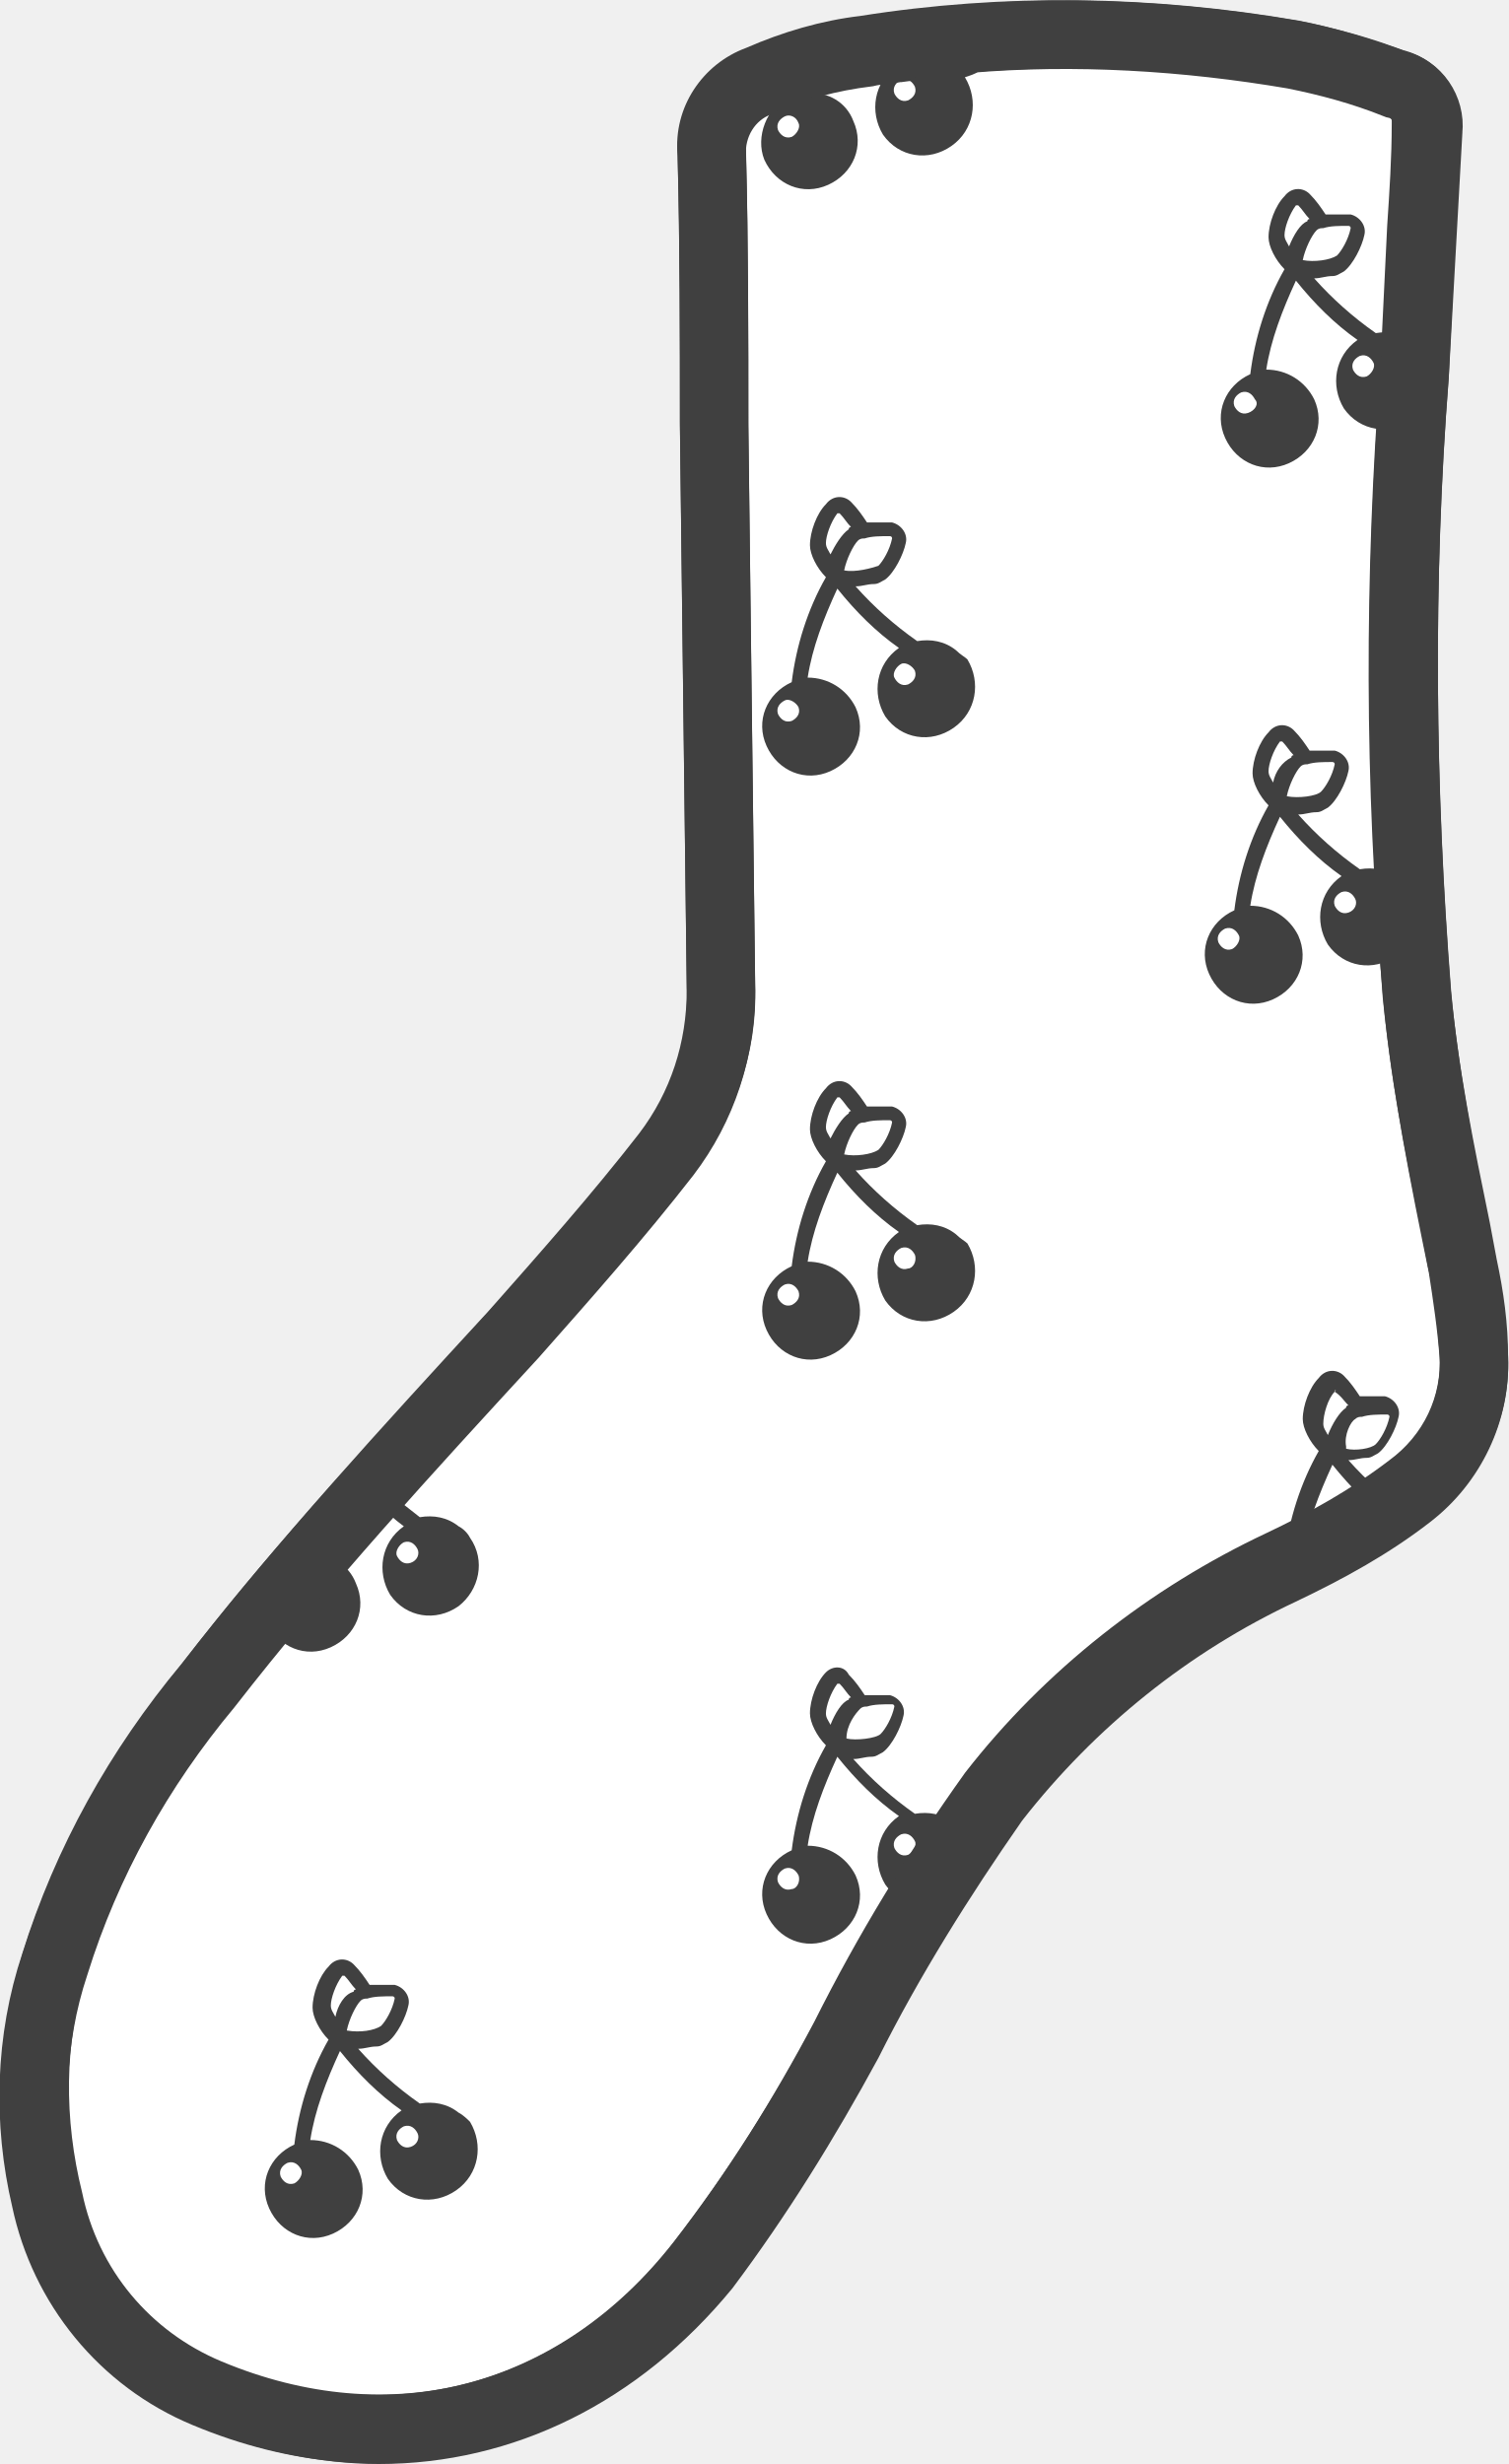
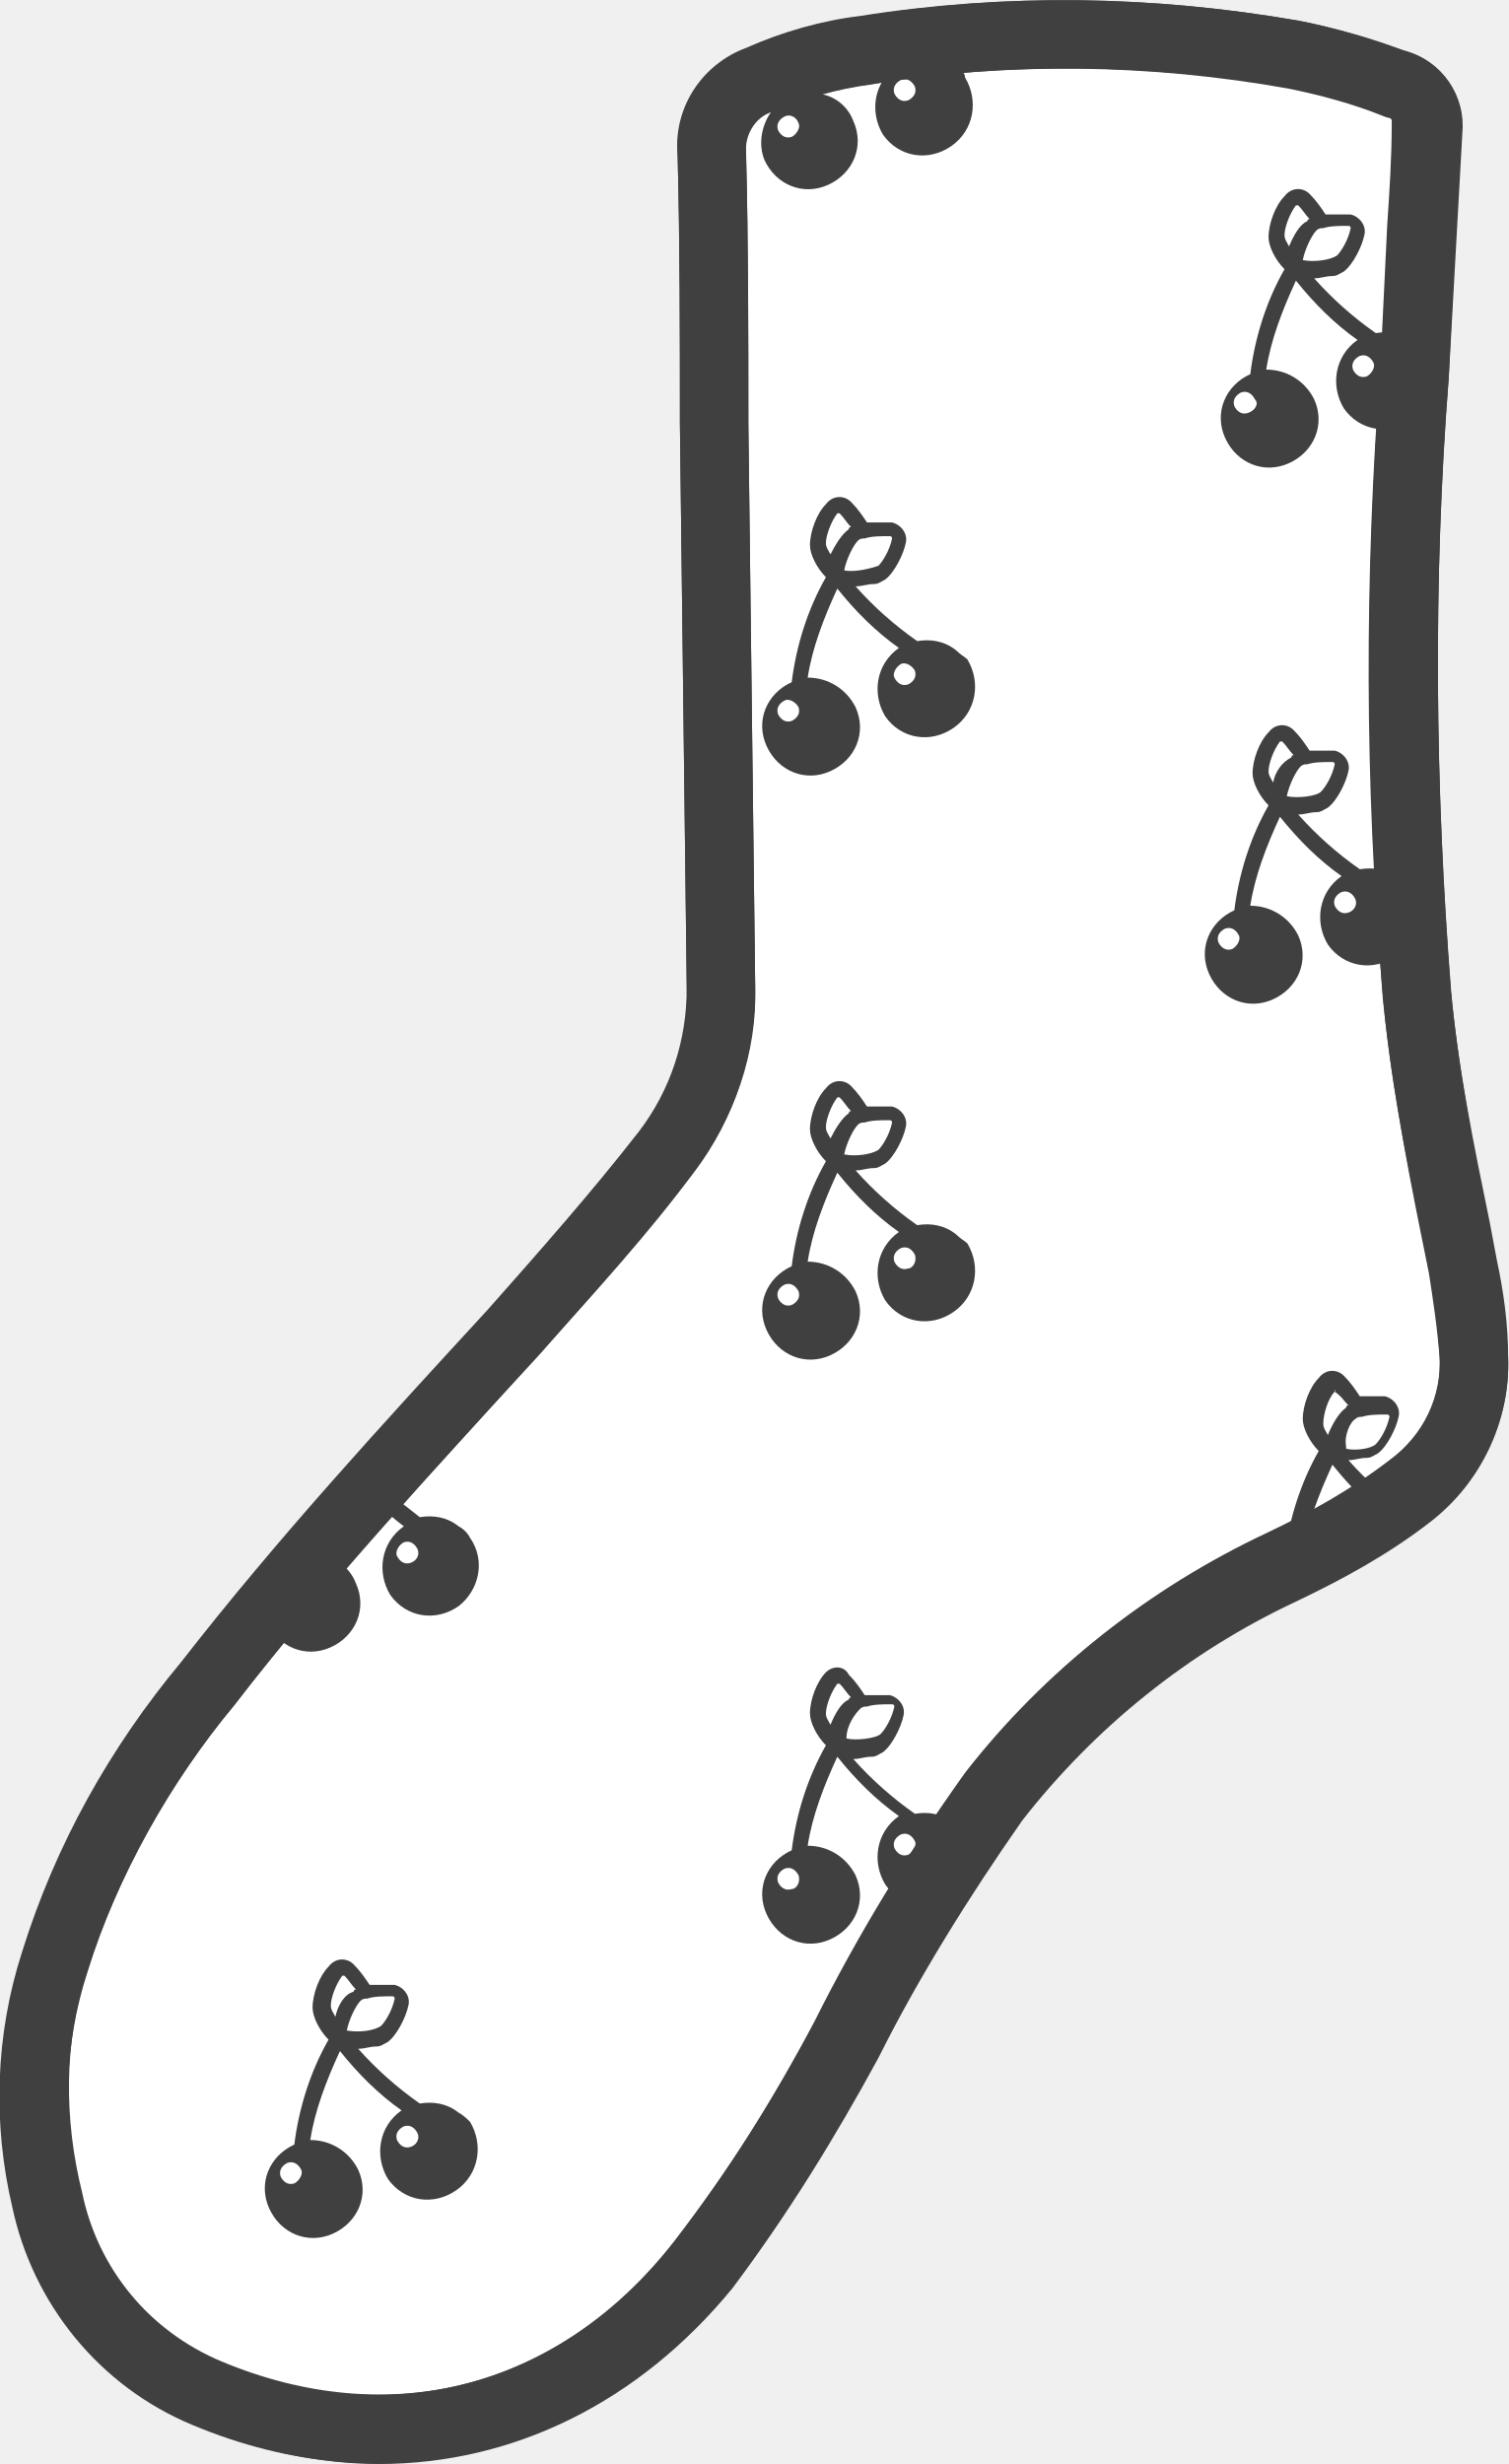
- <svg xmlns="http://www.w3.org/2000/svg" version="1.1" id="pattern-white" x="0px" y="0px" viewBox="0 0 66.1 108" style="enable-background:new 0 0 66.1 108;" xml:space="preserve">
+ <svg xmlns="http://www.w3.org/2000/svg" version="1.1" id="pattern-cherry" x="0px" y="0px" viewBox="0 0 66.1 108" style="enable-background:new 0 0 66.1 108;" xml:space="preserve">
  <style type="text/css">
- 	.st0{fill:#FFFFFF;stroke:#404040;stroke-width:3;}
- 	.st1{fill:#404040;}
+ 	.socks-color{fill:#FFFFFF;stroke:#404040;stroke-width:3;}
+ 	.socks-path{fill:#404040;}
+ 	.socks-border{fill:#404040;}
</style>
-   <g id="圖層_2_1_">
-     <g id="圖層_1-2">
-       <path class="st0" d="M64.1,55.5c-0.8-3.9-1.6-7.9-2-11.9c-0.7-9-0.8-18.1-0.1-27.1c0.2-3.6,0.4-7.2,0.6-10.8    c0.1-0.9-0.5-1.8-1.4-2c-1.5-0.6-3-1-4.5-1.3C52,1.6,47.1,1.3,42.4,1.7c-0.3,0.2-0.6,0.3-1,0.3c-0.7,0-1.3,0-2,0.1    c0,0-0.1,0-0.1,0c-0.4,0.1-0.9,0.1-1.3,0.2c-1.6,0.2-3.2,0.6-4.7,1.3c-1.4,0.5-2.2,1.9-2.1,3.3c0.1,3.9,0.1,7.9,0.1,11.8    c0.1,8.2,0.2,16.5,0.3,24.7c0,2.6-0.8,5.1-2.4,7.2c-2.1,2.7-4.4,5.3-6.7,7.9c-4.6,5-9.2,10-13.4,15.4c-3,3.6-5.3,7.7-6.7,12.2    C1.3,89.4,1.2,93,2,96.4c0.8,3.8,3.4,7,7,8.5c8.1,3.4,16.3,1.2,21.7-5.7c2.4-3.1,4.5-6.4,6.3-9.8c1.9-3.7,4.1-7.3,6.5-10.7    c3.4-4.3,7.7-7.7,12.6-10c2-0.9,3.9-2,5.7-3.3c1.8-1.4,2.9-3.6,2.8-5.9C64.5,58.1,64.3,56.8,64.1,55.5z" />
-     </g>
-   </g>
-   <g id="圖層_2_114_">
-     <g id="圖層_1-2_113_">
-       <g id="cherry_91_">
-         <path id="Path_4465_91_" class="st1" d="M61.3,38.5c-0.5-0.4-1.1-0.5-1.7-0.4c-1-0.7-1.9-1.5-2.7-2.4c0.3,0,0.5-0.1,0.8-0.1     c0.2,0,0.3-0.1,0.5-0.2c0.4-0.3,0.8-1.1,0.9-1.6l0,0c0.1-0.4-0.2-0.8-0.6-0.9l0,0c-0.4,0-0.7,0-1.1,0c-0.2-0.3-0.4-0.6-0.7-0.9     c-0.3-0.3-0.8-0.3-1.1,0.1c0,0,0,0,0,0l0,0c-0.4,0.4-0.7,1.2-0.7,1.8c0,0.4,0.3,1,0.7,1.4c-0.8,1.4-1.3,3-1.5,4.6     c-1.1,0.5-1.6,1.7-1.1,2.8s1.7,1.6,2.8,1.1c1.1-0.5,1.6-1.7,1.1-2.8c-0.4-0.8-1.2-1.3-2.1-1.3c0.2-1.3,0.7-2.6,1.3-3.9     c0.8,1,1.7,1.9,2.7,2.6c-1,0.7-1.2,2-0.6,3c0.7,1,2,1.2,3,0.5c1-0.7,1.2-2,0.6-3C61.6,38.8,61.4,38.6,61.3,38.5z M54,41.6     c-0.3,0.1-0.5-0.1-0.6-0.3c-0.1-0.3,0.1-0.5,0.3-0.6c0.3-0.1,0.5,0.1,0.6,0.3C54.4,41.2,54.2,41.5,54,41.6z M55.8,34.3     c-0.1-0.2-0.2-0.3-0.2-0.5c0-0.3,0.2-0.9,0.5-1.3c0,0,0.1,0,0.1,0c0,0,0,0,0,0l0,0c0.2,0.2,0.3,0.4,0.5,0.6c0,0-0.1,0-0.1,0.1     C56.2,33.4,55.9,33.8,55.8,34.3z M56.4,34.9C56.3,34.9,56.3,34.9,56.4,34.9c0.1-0.5,0.4-1.1,0.6-1.3c0.1-0.1,0.2-0.1,0.3-0.1l0,0     c0.3-0.1,0.7-0.1,1.1-0.1c0,0,0.1,0,0.1,0.1c0,0,0,0,0,0l0,0c-0.1,0.5-0.4,1-0.6,1.2S56.9,35,56.4,34.9     C56.4,35,56.4,35,56.4,34.9L56.4,34.9z M59.1,40c-0.3,0.1-0.5-0.1-0.6-0.3c-0.1-0.3,0.1-0.5,0.3-0.6c0.3-0.1,0.5,0.1,0.6,0.3     C59.5,39.6,59.4,39.9,59.1,40C59.1,40,59.1,40,59.1,40L59.1,40z" />
+   <path id="Path_4445" class="socks-color" d="M64.6,59.5c0.1,2.3-1,4.5-2.8,5.9c-1.8,1.3-3.7,2.4-5.7,3.3c-4.9,2.3-9.2,5.7-12.6,10  c-2.4,3.4-4.6,7-6.5,10.7c-1.8,3.4-3.9,6.7-6.3,9.8c-5.4,6.9-13.6,9.1-21.7,5.7c-3.6-1.5-6.2-4.7-7-8.5C1.2,93,1.3,89.4,2.4,86  c1.4-4.5,3.7-8.6,6.7-12.2c4.2-5.4,8.8-10.4,13.4-15.4c2.3-2.6,4.6-5.2,6.7-7.9c1.6-2.1,2.4-4.6,2.4-7.2c-0.1-8.2-0.2-16.5-0.3-24.7  c0-3.9,0-7.9-0.1-11.8c-0.1-1.4,0.7-2.8,2.1-3.3c1.5-0.7,3.1-1.1,4.7-1.3c6.2-1,12.5-0.9,18.7,0.2c1.5,0.3,3,0.7,4.5,1.3  c0.9,0.2,1.5,1.1,1.4,2c-0.2,3.6-0.4,7.2-0.6,10.8c-0.7,9-0.6,18.1,0.1,27.1c0.4,4,1.2,8,2,11.9C64.3,56.8,64.5,58.1,64.6,59.5z" />
+   <g>
+     <g id="圖層_2_114_">
+       <g id="圖層_1-2_113_">
+         <g id="cherry_91_">
+           <path id="Path_4465_91_" class="socks-path" d="M61.3,38.5c-0.5-0.4-1.1-0.5-1.7-0.4c-1-0.7-1.9-1.5-2.7-2.4c0.3,0,0.5-0.1,0.8-0.1      c0.2,0,0.3-0.1,0.5-0.2c0.4-0.3,0.8-1.1,0.9-1.6l0,0c0.1-0.4-0.2-0.8-0.6-0.9l0,0c-0.4,0-0.7,0-1.1,0c-0.2-0.3-0.4-0.6-0.7-0.9      c-0.3-0.3-0.8-0.3-1.1,0.1l0,0l0,0c-0.4,0.4-0.7,1.2-0.7,1.8c0,0.4,0.3,1,0.7,1.4c-0.8,1.4-1.3,3-1.5,4.6      c-1.1,0.5-1.6,1.7-1.1,2.8s1.7,1.6,2.8,1.1s1.6-1.7,1.1-2.8c-0.4-0.8-1.2-1.3-2.1-1.3c0.2-1.3,0.7-2.6,1.3-3.9      c0.8,1,1.7,1.9,2.7,2.6c-1,0.7-1.2,2-0.6,3c0.7,1,2,1.2,3,0.5s1.2-2,0.6-3C61.6,38.8,61.4,38.6,61.3,38.5z M54,41.6      c-0.3,0.1-0.5-0.1-0.6-0.3c-0.1-0.3,0.1-0.5,0.3-0.6c0.3-0.1,0.5,0.1,0.6,0.3C54.4,41.2,54.2,41.5,54,41.6z M55.8,34.3      c-0.1-0.2-0.2-0.3-0.2-0.5c0-0.3,0.2-0.9,0.5-1.3h0.1l0,0l0,0c0.2,0.2,0.3,0.4,0.5,0.6c0,0-0.1,0-0.1,0.1      C56.2,33.4,55.9,33.8,55.8,34.3z M56.4,34.9C56.3,34.9,56.3,34.9,56.4,34.9c0.1-0.5,0.4-1.1,0.6-1.3c0.1-0.1,0.2-0.1,0.3-0.1      l0,0c0.3-0.1,0.7-0.1,1.1-0.1c0,0,0.1,0,0.1,0.1l0,0l0,0c-0.1,0.5-0.4,1-0.6,1.2S56.9,35,56.4,34.9C56.4,35,56.4,35,56.4,34.9      L56.4,34.9z M59.1,40c-0.3,0.1-0.5-0.1-0.6-0.3c-0.1-0.3,0.1-0.5,0.3-0.6c0.3-0.1,0.5,0.1,0.6,0.3C59.5,39.6,59.4,39.9,59.1,40      L59.1,40L59.1,40z" />
+         </g>
      </g>
    </g>
-   </g>
-   <g id="圖層_2_75_">
-     <g id="圖層_1-2_74_">
-       <g id="cherry_52_">
-         <path class="st1" d="M55.8,69.7c-0.1-0.3,0.1-0.5,0.3-0.6c0.2-0.1,0.3,0,0.4,0.1c0.5-0.3,1-0.6,1.6-0.9c-0.3-0.1-0.6-0.2-1-0.2     c0.2-1.3,0.7-2.6,1.3-3.9c0.8,1,1.7,1.9,2.7,2.6c-0.1,0.1-0.2,0.1-0.3,0.2c0.4-0.2,0.8-0.4,1.1-0.6c0,0-0.1,0-0.1,0     c-1-0.7-1.9-1.5-2.7-2.4c0.3,0,0.5-0.1,0.8-0.1c0.2,0,0.3-0.1,0.5-0.2c0.4-0.3,0.8-1.1,0.9-1.6c0.1-0.4-0.2-0.8-0.6-0.9l0,0     c-0.4,0-0.7,0-1.1,0c-0.2-0.3-0.4-0.6-0.7-0.9c-0.3-0.3-0.8-0.3-1.1,0.1c0,0,0,0,0,0l0,0c-0.4,0.4-0.7,1.2-0.7,1.8     c0,0.4,0.3,1,0.7,1.4c-0.8,1.4-1.3,3-1.5,4.6c-0.8,0.3-1.2,1.1-1.3,1.9C55.4,70,55.6,69.8,55.8,69.7z M59.4,62.2     c0.1-0.1,0.2-0.1,0.3-0.1l0,0c0.3-0.1,0.7-0.1,1.1-0.1c0,0,0.1,0,0.1,0.1c0,0,0,0,0,0c-0.1,0.5-0.4,1-0.6,1.2     c-0.2,0.2-0.9,0.3-1.3,0.2c0,0,0,0,0,0l0,0c0,0,0,0,0-0.1C58.9,62.9,59.2,62.3,59.4,62.2z M58.5,61C58.5,60.9,58.6,60.9,58.5,61     C58.6,61,58.6,61,58.5,61c0.3,0.2,0.4,0.4,0.6,0.6c0,0-0.1,0-0.1,0.1c-0.3,0.2-0.6,0.7-0.8,1.2c-0.1-0.2-0.2-0.3-0.2-0.5     C58,62,58.2,61.3,58.5,61z" />
+     <g id="圖層_2_75_">
+       <g id="圖層_1-2_74_">
+         <g id="cherry_52_">
+           <path class="socks-path" d="M55.8,69.7c-0.1-0.3,0.1-0.5,0.3-0.6s0.3,0,0.4,0.1c0.5-0.3,1-0.6,1.6-0.9c-0.3-0.1-0.6-0.2-1-0.2      c0.2-1.3,0.7-2.6,1.3-3.9c0.8,1,1.7,1.9,2.7,2.6c-0.1,0.1-0.2,0.1-0.3,0.2c0.4-0.2,0.8-0.4,1.1-0.6h-0.1c-1-0.7-1.9-1.5-2.7-2.4      c0.3,0,0.5-0.1,0.8-0.1c0.2,0,0.3-0.1,0.5-0.2c0.4-0.3,0.8-1.1,0.9-1.6c0.1-0.4-0.2-0.8-0.6-0.9l0,0c-0.4,0-0.7,0-1.1,0      c-0.2-0.3-0.4-0.6-0.7-0.9c-0.3-0.3-0.8-0.3-1.1,0.1l0,0l0,0c-0.4,0.4-0.7,1.2-0.7,1.8c0,0.4,0.3,1,0.7,1.4      c-0.8,1.4-1.3,3-1.5,4.6c-0.8,0.3-1.2,1.1-1.3,1.9C55.4,70,55.6,69.8,55.8,69.7z M59.4,62.2c0.1-0.1,0.2-0.1,0.3-0.1l0,0      C60,62,60.4,62,60.8,62c0,0,0.1,0,0.1,0.1l0,0c-0.1,0.5-0.4,1-0.6,1.2c-0.2,0.2-0.9,0.3-1.3,0.2l0,0l0,0c0,0,0,0,0-0.1      C58.9,62.9,59.2,62.3,59.4,62.2z M58.5,61C58.5,60.9,58.6,60.9,58.5,61C58.6,61,58.6,61,58.5,61c0.3,0.2,0.4,0.4,0.6,0.6      c0,0-0.1,0-0.1,0.1c-0.3,0.2-0.6,0.7-0.8,1.2c-0.1-0.2-0.2-0.3-0.2-0.5C58,62,58.2,61.3,58.5,61z" />
+         </g>
      </g>
    </g>
-   </g>
-   <g id="圖層_2_48_">
-     <g id="圖層_1-2_44_">
-       <g id="cherry_33_">
-         <path class="st1" d="M35.4,4.1c0.1-0.5,0.2-1,0.3-1.5c-0.3,0.1-0.5,0.1-0.8,0.2c-0.1,0.5-0.2,1-0.3,1.4C33.6,4.7,33.1,6,33.5,7     c0.5,1.1,1.7,1.6,2.8,1.1c1.1-0.5,1.6-1.7,1.1-2.8C37.1,4.5,36.3,4,35.4,4.1z M34.7,6c-0.3,0.1-0.5-0.1-0.6-0.3     c-0.1-0.3,0.1-0.5,0.3-0.6C34.6,5,34.9,5.1,35,5.4C35.1,5.6,34.9,5.9,34.7,6z" />
-         <path class="st1" d="M41.9,2.9c-0.5-0.4-1.1-0.5-1.7-0.4c-0.2-0.2-0.5-0.3-0.7-0.5c0,0,0,0-0.1,0c-0.3,0-0.6,0-0.9,0.1     c0,0-0.1,0-0.1,0c0.3,0.3,0.6,0.5,0.9,0.8c-1,0.7-1.2,2-0.6,3c0.7,1,2,1.2,3,0.5c1-0.7,1.2-2,0.6-3C42.3,3.2,42.1,3,41.9,2.9z      M39.8,4.4C39.8,4.4,39.8,4.4,39.8,4.4L39.8,4.4c-0.3,0.1-0.5-0.1-0.6-0.3c-0.1-0.3,0.1-0.5,0.3-0.6c0.3-0.1,0.5,0.1,0.6,0.3     C40.2,4.1,40,4.3,39.8,4.4z" />
+     <g id="圖層_2_48_">
+       <g id="圖層_1-2_44_">
+         <g id="cherry_33_">
+           <path class="socks-path" d="M35.4,4.1c0.1-0.5,0.2-1,0.3-1.5c-0.3,0.1-0.5,0.1-0.8,0.2c-0.1,0.5-0.2,1-0.3,1.4c-1,0.5-1.5,1.8-1.1,2.8      c0.5,1.1,1.7,1.6,2.8,1.1s1.6-1.7,1.1-2.8C37.1,4.5,36.3,4,35.4,4.1z M34.7,6c-0.3,0.1-0.5-0.1-0.6-0.3      c-0.1-0.3,0.1-0.5,0.3-0.6s0.5,0,0.6,0.3C35.1,5.6,34.9,5.9,34.7,6z" />
+           <path class="socks-path" d="M41.9,2.9c-0.5-0.4-1.1-0.5-1.7-0.4C40,2.3,39.7,2.2,39.5,2c0,0,0,0-0.1,0c-0.3,0-0.6,0-0.9,0.1h-0.1      c0.3,0.3,0.6,0.5,0.9,0.8c-1,0.7-1.2,2-0.6,3c0.7,1,2,1.2,3,0.5s1.2-2,0.6-3C42.3,3.2,42.1,3,41.9,2.9z M39.8,4.4L39.8,4.4      L39.8,4.4c-0.3,0.1-0.5-0.1-0.6-0.3c-0.1-0.3,0.1-0.5,0.3-0.6c0.3-0.1,0.5,0.1,0.6,0.3C40.2,4.1,40,4.3,39.8,4.4z" />
+         </g>
      </g>
    </g>
-   </g>
-   <g id="圖層_2_44_">
-     <g id="圖層_1-2_43_">
-       <g id="cherry_32_">
-         <path id="Path_4465_32_" class="st1" d="M62,15c-0.5-0.4-1.1-0.5-1.7-0.4c-1-0.7-1.9-1.5-2.7-2.4c0.3,0,0.5-0.1,0.8-0.1     c0.2,0,0.3-0.1,0.5-0.2c0.4-0.3,0.8-1.1,0.9-1.6l0,0c0.1-0.4-0.2-0.8-0.6-0.9l0,0c-0.4,0-0.7,0-1.1,0c-0.2-0.3-0.4-0.6-0.7-0.9     c-0.3-0.3-0.8-0.3-1.1,0.1c0,0,0,0,0,0l0,0c-0.4,0.4-0.7,1.2-0.7,1.8c0,0.4,0.3,1,0.7,1.4c-0.8,1.4-1.3,3-1.5,4.6     c-1.1,0.5-1.6,1.7-1.1,2.8s1.7,1.6,2.8,1.1c1.1-0.5,1.6-1.7,1.1-2.8c-0.4-0.8-1.2-1.3-2.1-1.3c0.2-1.3,0.7-2.6,1.3-3.9     c0.8,1,1.7,1.9,2.7,2.6c-1,0.7-1.2,2-0.6,3c0.7,1,2,1.2,3,0.5s1.2-2,0.6-3C62.4,15.3,62.2,15.1,62,15z M54.7,18.1     c-0.3,0.1-0.5-0.1-0.6-0.3c-0.1-0.3,0.1-0.5,0.3-0.6c0.3-0.1,0.5,0.1,0.6,0.3C55.2,17.7,55,18,54.7,18.1z M56.5,10.8     c-0.1-0.2-0.2-0.3-0.2-0.5c0-0.3,0.2-0.9,0.5-1.3c0,0,0.1,0,0.1,0c0,0,0,0,0,0l0,0c0.2,0.2,0.3,0.4,0.5,0.6c0,0-0.1,0-0.1,0.1     C57,9.8,56.7,10.3,56.5,10.8z M57.1,11.4C57.1,11.4,57.1,11.4,57.1,11.4c0.1-0.5,0.4-1.1,0.6-1.3c0.1-0.1,0.2-0.1,0.3-0.1l0,0     c0.3-0.1,0.7-0.1,1.1-0.1c0,0,0.1,0,0.1,0.1c0,0,0,0,0,0l0,0c-0.1,0.5-0.4,1-0.6,1.2C58.3,11.4,57.6,11.5,57.1,11.4     C57.1,11.4,57.1,11.4,57.1,11.4L57.1,11.4z M59.9,16.5c-0.3,0.1-0.5-0.1-0.6-0.3c-0.1-0.3,0.1-0.5,0.3-0.6     c0.3-0.1,0.5,0.1,0.6,0.3C60.3,16.1,60.1,16.4,59.9,16.5C59.9,16.5,59.9,16.5,59.9,16.5L59.9,16.5z" />
+     <g id="圖層_2_44_">
+       <g id="圖層_1-2_43_">
+         <g id="cherry_32_">
+           <path id="Path_4465_32_" class="socks-path" d="M62,15c-0.5-0.4-1.1-0.5-1.7-0.4c-1-0.7-1.9-1.5-2.7-2.4c0.3,0,0.5-0.1,0.8-0.1      c0.2,0,0.3-0.1,0.5-0.2c0.4-0.3,0.8-1.1,0.9-1.6l0,0c0.1-0.4-0.2-0.8-0.6-0.9l0,0c-0.4,0-0.7,0-1.1,0c-0.2-0.3-0.4-0.6-0.7-0.9      c-0.3-0.3-0.8-0.3-1.1,0.1l0,0l0,0c-0.4,0.4-0.7,1.2-0.7,1.8c0,0.4,0.3,1,0.7,1.4c-0.8,1.4-1.3,3-1.5,4.6      c-1.1,0.5-1.6,1.7-1.1,2.8s1.7,1.6,2.8,1.1s1.6-1.7,1.1-2.8c-0.4-0.8-1.2-1.3-2.1-1.3c0.2-1.3,0.7-2.6,1.3-3.9      c0.8,1,1.7,1.9,2.7,2.6c-1,0.7-1.2,2-0.6,3c0.7,1,2,1.2,3,0.5s1.2-2,0.6-3C62.4,15.3,62.2,15.1,62,15z M54.7,18.1      c-0.3,0.1-0.5-0.1-0.6-0.3c-0.1-0.3,0.1-0.5,0.3-0.6c0.3-0.1,0.5,0.1,0.6,0.3C55.2,17.7,55,18,54.7,18.1z M56.5,10.8      c-0.1-0.2-0.2-0.3-0.2-0.5c0-0.3,0.2-0.9,0.5-1.3h0.1l0,0l0,0c0.2,0.2,0.3,0.4,0.5,0.6c0,0-0.1,0-0.1,0.1      C57,9.8,56.7,10.3,56.5,10.8z M57.1,11.4L57.1,11.4c0.1-0.5,0.4-1.1,0.6-1.3C57.8,10,57.9,10,58,10l0,0c0.3-0.1,0.7-0.1,1.1-0.1      c0,0,0.1,0,0.1,0.1l0,0l0,0c-0.1,0.5-0.4,1-0.6,1.2C58.3,11.4,57.6,11.5,57.1,11.4L57.1,11.4L57.1,11.4z M59.9,16.5      c-0.3,0.1-0.5-0.1-0.6-0.3c-0.1-0.3,0.1-0.5,0.3-0.6c0.3-0.1,0.5,0.1,0.6,0.3S60.1,16.4,59.9,16.5L59.9,16.5L59.9,16.5z" />
+         </g>
      </g>
    </g>
-   </g>
-   <g id="圖層_2_38_">
-     <g id="圖層_1-2_37_">
-       <g id="cherry_28_">
-         <path id="Path_4465_28_" class="st1" d="M41.9,28.5c-0.5-0.4-1.1-0.5-1.7-0.4c-1-0.7-1.9-1.5-2.7-2.4c0.3,0,0.5-0.1,0.8-0.1     c0.2,0,0.3-0.1,0.5-0.2c0.4-0.3,0.8-1.1,0.9-1.6l0,0c0.1-0.4-0.2-0.8-0.6-0.9l0,0c-0.4,0-0.7,0-1.1,0c-0.2-0.3-0.4-0.6-0.7-0.9     c-0.3-0.3-0.8-0.3-1.1,0.1c0,0,0,0,0,0l0,0c-0.4,0.4-0.7,1.2-0.7,1.8c0,0.4,0.3,1,0.7,1.4c-0.8,1.4-1.3,3-1.5,4.6     c-1.1,0.5-1.6,1.7-1.1,2.8c0.5,1.1,1.7,1.6,2.8,1.1c1.1-0.5,1.6-1.7,1.1-2.8c-0.4-0.8-1.2-1.3-2.1-1.3c0.2-1.3,0.7-2.6,1.3-3.9     c0.8,1,1.7,1.9,2.7,2.6c-1,0.7-1.2,2-0.6,3c0.7,1,2,1.2,3,0.5c1-0.7,1.2-2,0.6-3C42.3,28.8,42.1,28.7,41.9,28.5z M34.7,31.6     c-0.3,0.1-0.5-0.1-0.6-0.3c-0.1-0.3,0.1-0.5,0.3-0.6s0.5,0.1,0.6,0.3C35.1,31.3,34.9,31.5,34.7,31.6z M36.4,24.3     c-0.1-0.2-0.2-0.3-0.2-0.5c0-0.3,0.2-0.9,0.5-1.3c0,0,0.1,0,0.1,0c0,0,0,0,0,0l0,0c0.2,0.2,0.3,0.4,0.5,0.6c0,0-0.1,0-0.1,0.1     C36.9,23.4,36.6,23.9,36.4,24.3z M37,25C37,25,37,25,37,25c0.1-0.5,0.4-1.1,0.6-1.3c0.1-0.1,0.2-0.1,0.3-0.1l0,0     c0.3-0.1,0.7-0.1,1.1-0.1c0,0,0.1,0,0.1,0.1c0,0,0,0,0,0l0,0c-0.1,0.5-0.4,1-0.6,1.2C38.2,24.9,37.5,25.1,37,25     C37,25,37,25,37,25L37,25z M39.8,30c-0.3,0.1-0.5-0.1-0.6-0.3s0.1-0.5,0.3-0.6s0.5,0.1,0.6,0.3C40.2,29.7,40,29.9,39.8,30     C39.8,30,39.8,30,39.8,30L39.8,30z" />
+     <g id="圖層_2_38_">
+       <g id="圖層_1-2_37_">
+         <g id="cherry_28_">
+           <path id="Path_4465_28_" class="socks-path" d="M41.9,28.5c-0.5-0.4-1.1-0.5-1.7-0.4c-1-0.7-1.9-1.5-2.7-2.4c0.3,0,0.5-0.1,0.8-0.1      c0.2,0,0.3-0.1,0.5-0.2c0.4-0.3,0.8-1.1,0.9-1.6l0,0c0.1-0.4-0.2-0.8-0.6-0.9l0,0c-0.4,0-0.7,0-1.1,0c-0.2-0.3-0.4-0.6-0.7-0.9      s-0.8-0.3-1.1,0.1l0,0l0,0c-0.4,0.4-0.7,1.2-0.7,1.8c0,0.4,0.3,1,0.7,1.4c-0.8,1.4-1.3,3-1.5,4.6c-1.1,0.5-1.6,1.7-1.1,2.8      c0.5,1.1,1.7,1.6,2.8,1.1s1.6-1.7,1.1-2.8c-0.4-0.8-1.2-1.3-2.1-1.3c0.2-1.3,0.7-2.6,1.3-3.9c0.8,1,1.7,1.9,2.7,2.6      c-1,0.7-1.2,2-0.6,3c0.7,1,2,1.2,3,0.5s1.2-2,0.6-3C42.3,28.8,42.1,28.7,41.9,28.5z M34.7,31.6c-0.3,0.1-0.5-0.1-0.6-0.3      c-0.1-0.3,0.1-0.5,0.3-0.6s0.5,0.1,0.6,0.3C35.1,31.3,34.9,31.5,34.7,31.6z M36.4,24.3c-0.1-0.2-0.2-0.3-0.2-0.5      c0-0.3,0.2-0.9,0.5-1.3h0.1l0,0l0,0c0.2,0.2,0.3,0.4,0.5,0.6c0,0-0.1,0-0.1,0.1C36.9,23.4,36.6,23.9,36.4,24.3z M37,25L37,25      c0.1-0.5,0.4-1.1,0.6-1.3c0.1-0.1,0.2-0.1,0.3-0.1l0,0c0.3-0.1,0.7-0.1,1.1-0.1c0,0,0.1,0,0.1,0.1l0,0l0,0      c-0.1,0.5-0.4,1-0.6,1.2C38.2,24.9,37.5,25.1,37,25L37,25L37,25z M39.8,30c-0.3,0.1-0.5-0.1-0.6-0.3s0.1-0.5,0.3-0.6      s0.5,0.1,0.6,0.3C40.2,29.7,40,29.9,39.8,30L39.8,30L39.8,30z" />
+         </g>
      </g>
    </g>
-   </g>
-   <g id="圖層_2_29_">
-     <g id="圖層_1-2_28_">
-       <g id="cherry_23_">
-         <path id="Path_4465_23_" class="st1" d="M41.9,54.1c-0.5-0.4-1.1-0.5-1.7-0.4c-1-0.7-1.9-1.5-2.7-2.4c0.3,0,0.5-0.1,0.8-0.1     c0.2,0,0.3-0.1,0.5-0.2c0.4-0.3,0.8-1.1,0.9-1.6l0,0c0.1-0.4-0.2-0.8-0.6-0.9l0,0c-0.4,0-0.7,0-1.1,0c-0.2-0.3-0.4-0.6-0.7-0.9     c-0.3-0.3-0.8-0.3-1.1,0.1c0,0,0,0,0,0l0,0c-0.4,0.4-0.7,1.2-0.7,1.8c0,0.4,0.3,1,0.7,1.4c-0.8,1.4-1.3,3-1.5,4.6     c-1.1,0.5-1.6,1.7-1.1,2.8s1.7,1.6,2.8,1.1c1.1-0.5,1.6-1.7,1.1-2.8c-0.4-0.8-1.2-1.3-2.1-1.3c0.2-1.3,0.7-2.6,1.3-3.9     c0.8,1,1.7,1.9,2.7,2.6c-1,0.7-1.2,2-0.6,3c0.7,1,2,1.2,3,0.5s1.2-2,0.6-3C42.3,54.4,42.1,54.3,41.9,54.1z M34.7,57.2     c-0.3,0.1-0.5-0.1-0.6-0.3c-0.1-0.3,0.1-0.5,0.3-0.6c0.3-0.1,0.5,0.1,0.6,0.3C35.1,56.9,34.9,57.1,34.7,57.2z M36.4,49.9     c-0.1-0.2-0.2-0.3-0.2-0.5c0-0.3,0.2-0.9,0.5-1.3c0,0,0.1,0,0.1,0c0,0,0,0,0,0l0,0c0.2,0.2,0.3,0.4,0.5,0.6c0,0-0.1,0-0.1,0.1     C36.9,49,36.6,49.5,36.4,49.9z M37,50.6C37,50.6,37,50.6,37,50.6c0.1-0.5,0.4-1.1,0.6-1.3c0.1-0.1,0.2-0.1,0.3-0.1l0,0     c0.3-0.1,0.7-0.1,1.1-0.1c0,0,0.1,0,0.1,0.1c0,0,0,0,0,0l0,0c-0.1,0.5-0.4,1-0.6,1.2C38.2,50.6,37.5,50.7,37,50.6     C37,50.6,37,50.6,37,50.6L37,50.6z M39.8,55.6c-0.3,0.1-0.5-0.1-0.6-0.3c-0.1-0.3,0.1-0.5,0.3-0.6c0.3-0.1,0.5,0.1,0.6,0.3     C40.2,55.3,40,55.6,39.8,55.6C39.8,55.6,39.8,55.6,39.8,55.6L39.8,55.6z" />
+     <g id="圖層_2_29_">
+       <g id="圖層_1-2_28_">
+         <g id="cherry_23_">
+           <path id="Path_4465_23_" class="socks-path" d="M41.9,54.1c-0.5-0.4-1.1-0.5-1.7-0.4c-1-0.7-1.9-1.5-2.7-2.4c0.3,0,0.5-0.1,0.8-0.1      c0.2,0,0.3-0.1,0.5-0.2c0.4-0.3,0.8-1.1,0.9-1.6l0,0c0.1-0.4-0.2-0.8-0.6-0.9l0,0c-0.4,0-0.7,0-1.1,0c-0.2-0.3-0.4-0.6-0.7-0.9      c-0.3-0.3-0.8-0.3-1.1,0.1l0,0l0,0c-0.4,0.4-0.7,1.2-0.7,1.8c0,0.4,0.3,1,0.7,1.4c-0.8,1.4-1.3,3-1.5,4.6      c-1.1,0.5-1.6,1.7-1.1,2.8s1.7,1.6,2.8,1.1s1.6-1.7,1.1-2.8c-0.4-0.8-1.2-1.3-2.1-1.3c0.2-1.3,0.7-2.6,1.3-3.9      c0.8,1,1.7,1.9,2.7,2.6c-1,0.7-1.2,2-0.6,3c0.7,1,2,1.2,3,0.5s1.2-2,0.6-3C42.3,54.4,42.1,54.3,41.9,54.1z M34.7,57.2      c-0.3,0.1-0.5-0.1-0.6-0.3c-0.1-0.3,0.1-0.5,0.3-0.6c0.3-0.1,0.5,0.1,0.6,0.3C35.1,56.9,34.9,57.1,34.7,57.2z M36.4,49.9      c-0.1-0.2-0.2-0.3-0.2-0.5c0-0.3,0.2-0.9,0.5-1.3h0.1l0,0l0,0c0.2,0.2,0.3,0.4,0.5,0.6c0,0-0.1,0-0.1,0.1      C36.9,49,36.6,49.5,36.4,49.9z M37,50.6L37,50.6c0.1-0.5,0.4-1.1,0.6-1.3c0.1-0.1,0.2-0.1,0.3-0.1l0,0c0.3-0.1,0.7-0.1,1.1-0.1      c0,0,0.1,0,0.1,0.1l0,0l0,0c-0.1,0.5-0.4,1-0.6,1.2C38.2,50.6,37.5,50.7,37,50.6L37,50.6L37,50.6z M39.8,55.6      c-0.3,0.1-0.5-0.1-0.6-0.3c-0.1-0.3,0.1-0.5,0.3-0.6c0.3-0.1,0.5,0.1,0.6,0.3C40.2,55.3,40,55.6,39.8,55.6L39.8,55.6L39.8,55.6z      " />
+         </g>
      </g>
    </g>
-   </g>
-   <g id="圖層_2_28_">
-     <g id="圖層_1-2_27_">
-       <g id="cherry_22_">
-         <path class="st1" d="M13.6,68.1c0.1-0.5,0.2-1,0.3-1.4c-0.4,0.6-0.8,1.2-1.2,1.8c-0.2,0.4-0.6,0.6-0.9,0.8     c-0.3,0.6-0.4,1.2-0.1,1.8c0.5,1.1,1.7,1.6,2.8,1.1c1.1-0.5,1.6-1.7,1.1-2.8C15.3,68.6,14.5,68.1,13.6,68.1z M12.9,70     c-0.3,0.1-0.5-0.1-0.6-0.3c-0.1-0.3,0.1-0.5,0.3-0.6c0.3-0.1,0.5,0.1,0.6,0.3C13.3,69.7,13.1,70,12.9,70z" />
-         <path class="st1" d="M20.6,67.4c-0.1-0.2-0.3-0.4-0.5-0.5c-0.5-0.4-1.1-0.5-1.7-0.4c-0.9-0.7-1.8-1.4-2.5-2.3     c-0.1,0.1-0.2,0.2-0.3,0.4c0,0-0.1,0.1-0.1,0.2c0.7,0.8,1.4,1.5,2.2,2.1c-1,0.7-1.2,2-0.6,3c0.7,1,2,1.2,3,0.5     C21,69.7,21.3,68.4,20.6,67.4z M18,68.5C18,68.5,18,68.5,18,68.5L18,68.5c-0.3,0.1-0.5-0.1-0.6-0.3s0.1-0.5,0.3-0.6     c0.3-0.1,0.5,0.1,0.6,0.3C18.4,68.1,18.3,68.4,18,68.5z" />
+     <g id="圖層_2_28_">
+       <g id="圖層_1-2_27_">
+         <g id="cherry_22_">
+           <path class="socks-path" d="M13.6,68.1c0.1-0.5,0.2-1,0.3-1.4c-0.4,0.6-0.8,1.2-1.2,1.8c-0.2,0.4-0.6,0.6-0.9,0.8      c-0.3,0.6-0.4,1.2-0.1,1.8c0.5,1.1,1.7,1.6,2.8,1.1s1.6-1.7,1.1-2.8C15.3,68.6,14.5,68.1,13.6,68.1z M12.9,70      c-0.3,0.1-0.5-0.1-0.6-0.3c-0.1-0.3,0.1-0.5,0.3-0.6c0.3-0.1,0.5,0.1,0.6,0.3C13.3,69.7,13.1,70,12.9,70z" />
+           <path class="socks-path" d="M20.6,67.4c-0.1-0.2-0.3-0.4-0.5-0.5c-0.5-0.4-1.1-0.5-1.7-0.4c-0.9-0.7-1.8-1.4-2.5-2.3      c-0.1,0.1-0.2,0.2-0.3,0.4c0,0-0.1,0.1-0.1,0.2c0.7,0.8,1.4,1.5,2.2,2.1c-1,0.7-1.2,2-0.6,3c0.7,1,2,1.2,3,0.5      C21,69.7,21.3,68.4,20.6,67.4z M18,68.5L18,68.5L18,68.5c-0.3,0.1-0.5-0.1-0.6-0.3s0.1-0.5,0.3-0.6c0.3-0.1,0.5,0.1,0.6,0.3      C18.4,68.1,18.3,68.4,18,68.5z" />
+         </g>
      </g>
    </g>
-   </g>
-   <g id="圖層_2_21_">
-     <g id="圖層_1-2_19_">
-       <g id="cherry_18_">
-         <path class="st1" d="M40.8,83.6c0.1-0.1,0.2-0.2,0.2-0.3c0.2-0.4,0.4-0.7,0.6-1c0.3-0.5,0.7-1,1-1.4c-0.1-0.2-0.1-0.4-0.3-0.5     c-0.1-0.2-0.3-0.4-0.5-0.5c-0.5-0.4-1.1-0.5-1.7-0.4c-1-0.7-1.9-1.5-2.7-2.4c0.3,0,0.5-0.1,0.8-0.1c0.2,0,0.3-0.1,0.5-0.2     c0.4-0.3,0.8-1.1,0.9-1.6c0.1-0.4-0.2-0.8-0.6-0.9l0,0c-0.4,0-0.7,0-1.1,0c-0.2-0.3-0.4-0.6-0.7-0.9C37,73,36.5,73,36.2,73.3     c0,0,0,0,0,0l0,0c-0.4,0.4-0.7,1.2-0.7,1.8c0,0.4,0.3,1,0.7,1.4c-0.8,1.4-1.3,3-1.5,4.6c-1.1,0.5-1.6,1.7-1.1,2.8     c0.5,1.1,1.7,1.6,2.8,1.1c1.1-0.5,1.6-1.7,1.1-2.8c-0.4-0.8-1.2-1.3-2.1-1.3c0.2-1.3,0.7-2.6,1.3-3.9c0.8,1,1.7,1.9,2.7,2.6     c-1,0.7-1.2,2-0.6,3C39.3,83.3,40.1,83.6,40.8,83.6z M34.7,82.8c-0.3,0.1-0.5-0.1-0.6-0.3c-0.1-0.3,0.1-0.5,0.3-0.6     c0.3-0.1,0.5,0.1,0.6,0.3C35.1,82.5,34.9,82.8,34.7,82.8z M36.4,75.6c-0.1-0.2-0.2-0.3-0.2-0.5c0-0.3,0.2-0.9,0.5-1.3     c0,0,0.1,0,0.1,0c0,0,0,0,0,0c0.2,0.2,0.3,0.4,0.5,0.6c0,0-0.1,0-0.1,0.1C36.9,74.6,36.6,75.1,36.4,75.6z M37.1,76.2     C37,76.2,37,76.2,37.1,76.2L37.1,76.2C37,76.2,37,76.2,37.1,76.2c0-0.6,0.4-1.1,0.6-1.3c0.1-0.1,0.2-0.1,0.3-0.1l0,0     c0.3-0.1,0.7-0.1,1.1-0.1c0,0,0.1,0,0.1,0.1c0,0,0,0,0,0c-0.1,0.5-0.4,1-0.6,1.2S37.5,76.3,37.1,76.2z M39.8,81.3     C39.8,81.3,39.8,81.3,39.8,81.3L39.8,81.3c-0.3,0.1-0.5-0.1-0.6-0.3c-0.1-0.3,0.1-0.5,0.3-0.6c0.3-0.1,0.5,0.1,0.6,0.3     C40.2,80.9,40,81.2,39.8,81.3z" />
+     <g id="圖層_2_21_">
+       <g id="圖層_1-2_19_">
+         <g id="cherry_18_">
+           <path class="socks-path" d="M40.8,83.6c0.1-0.1,0.2-0.2,0.2-0.3c0.2-0.4,0.4-0.7,0.6-1c0.3-0.5,0.7-1,1-1.4c-0.1-0.2-0.1-0.4-0.3-0.5      c-0.1-0.2-0.3-0.4-0.5-0.5c-0.5-0.4-1.1-0.5-1.7-0.4c-1-0.7-1.9-1.5-2.7-2.4c0.3,0,0.5-0.1,0.8-0.1c0.2,0,0.3-0.1,0.5-0.2      c0.4-0.3,0.8-1.1,0.9-1.6c0.1-0.4-0.2-0.8-0.6-0.9l0,0c-0.4,0-0.7,0-1.1,0c-0.2-0.3-0.4-0.6-0.7-0.9c-0.2-0.4-0.7-0.4-1-0.1l0,0      l0,0c-0.4,0.4-0.7,1.2-0.7,1.8c0,0.4,0.3,1,0.7,1.4c-0.8,1.4-1.3,3-1.5,4.6c-1.1,0.5-1.6,1.7-1.1,2.8c0.5,1.1,1.7,1.6,2.8,1.1      s1.6-1.7,1.1-2.8c-0.4-0.8-1.2-1.3-2.1-1.3c0.2-1.3,0.7-2.6,1.3-3.9c0.8,1,1.7,1.9,2.7,2.6c-1,0.7-1.2,2-0.6,3      C39.3,83.3,40.1,83.6,40.8,83.6z M34.7,82.8c-0.3,0.1-0.5-0.1-0.6-0.3c-0.1-0.3,0.1-0.5,0.3-0.6c0.3-0.1,0.5,0.1,0.6,0.3      C35.1,82.5,34.9,82.8,34.7,82.8z M36.4,75.6c-0.1-0.2-0.2-0.3-0.2-0.5c0-0.3,0.2-0.9,0.5-1.3h0.1l0,0c0.2,0.2,0.3,0.4,0.5,0.6      c0,0-0.1,0-0.1,0.1C36.9,74.6,36.6,75.1,36.4,75.6z M37.1,76.2C37,76.2,37,76.2,37.1,76.2L37.1,76.2C37,76.2,37,76.2,37.1,76.2      c0-0.6,0.4-1.1,0.6-1.3c0.1-0.1,0.2-0.1,0.3-0.1l0,0c0.3-0.1,0.7-0.1,1.1-0.1c0,0,0.1,0,0.1,0.1l0,0c-0.1,0.5-0.4,1-0.6,1.2      S37.5,76.3,37.1,76.2z M39.8,81.3L39.8,81.3L39.8,81.3c-0.3,0.1-0.5-0.1-0.6-0.3c-0.1-0.3,0.1-0.5,0.3-0.6      c0.3-0.1,0.5,0.1,0.6,0.3C40.2,80.9,40,81.2,39.8,81.3z" />
+         </g>
      </g>
    </g>
-   </g>
-   <g id="圖層_2_20_">
-     <g id="圖層_1-2_18_">
-       <g id="cherry_17_">
-         <path id="Path_4465_17_" class="st1" d="M20.1,92.6c-0.5-0.4-1.1-0.5-1.7-0.4c-1-0.7-1.9-1.5-2.7-2.4c0.3,0,0.5-0.1,0.8-0.1     c0.2,0,0.3-0.1,0.5-0.2c0.4-0.3,0.8-1.1,0.9-1.6l0,0c0.1-0.4-0.2-0.8-0.6-0.9l0,0c-0.4,0-0.7,0-1.1,0c-0.2-0.3-0.4-0.6-0.7-0.9     c-0.3-0.3-0.8-0.3-1.1,0.1c0,0,0,0,0,0l0,0c-0.4,0.4-0.7,1.2-0.7,1.8c0,0.4,0.3,1,0.7,1.4c-0.8,1.4-1.3,3-1.5,4.6     c-1.1,0.5-1.6,1.7-1.1,2.8c0.5,1.1,1.7,1.6,2.8,1.1s1.6-1.7,1.1-2.8c-0.4-0.8-1.2-1.3-2.1-1.3c0.2-1.3,0.7-2.6,1.3-3.9     c0.8,1,1.7,1.9,2.7,2.6c-1,0.7-1.2,2-0.6,3c0.7,1,2,1.2,3,0.5s1.2-2,0.6-3C20.5,92.9,20.3,92.7,20.1,92.6z M12.9,95.7     c-0.3,0.1-0.5-0.1-0.6-0.3c-0.1-0.3,0.1-0.5,0.3-0.6c0.3-0.1,0.5,0.1,0.6,0.3C13.3,95.3,13.1,95.6,12.9,95.7z M14.7,88.4     c-0.1-0.2-0.2-0.3-0.2-0.5c0-0.3,0.2-0.9,0.5-1.3c0,0,0.1,0,0.1,0c0,0,0,0,0,0l0,0c0.2,0.2,0.3,0.4,0.5,0.6c0,0-0.1,0-0.1,0.1     C15.1,87.4,14.8,87.9,14.7,88.4z M15.2,89C15.2,89,15.2,89,15.2,89c0.1-0.5,0.4-1.1,0.6-1.3c0.1-0.1,0.2-0.1,0.3-0.1l0,0     c0.3-0.1,0.7-0.1,1.1-0.1c0,0,0.1,0,0.1,0.1c0,0,0,0,0,0l0,0c-0.1,0.5-0.4,1-0.6,1.2C16.4,89,15.8,89.1,15.2,89     C15.3,89,15.3,89,15.2,89L15.2,89z M18,94.1c-0.3,0.1-0.5-0.1-0.6-0.3c-0.1-0.3,0.1-0.5,0.3-0.6c0.3-0.1,0.5,0.1,0.6,0.3     C18.4,93.7,18.3,94,18,94.1C18,94.1,18,94.1,18,94.1L18,94.1z" />
+     <g id="圖層_2_20_">
+       <g id="圖層_1-2_18_">
+         <g id="cherry_17_">
+           <path id="Path_4465_17_" class="socks-path" d="M20.1,92.6c-0.5-0.4-1.1-0.5-1.7-0.4c-1-0.7-1.9-1.5-2.7-2.4c0.3,0,0.5-0.1,0.8-0.1      c0.2,0,0.3-0.1,0.5-0.2c0.4-0.3,0.8-1.1,0.9-1.6l0,0c0.1-0.4-0.2-0.8-0.6-0.9l0,0c-0.4,0-0.7,0-1.1,0c-0.2-0.3-0.4-0.6-0.7-0.9      s-0.8-0.3-1.1,0.1l0,0l0,0c-0.4,0.4-0.7,1.2-0.7,1.8c0,0.4,0.3,1,0.7,1.4c-0.8,1.4-1.3,3-1.5,4.6c-1.1,0.5-1.6,1.7-1.1,2.8      c0.5,1.1,1.7,1.6,2.8,1.1s1.6-1.7,1.1-2.8c-0.4-0.8-1.2-1.3-2.1-1.3c0.2-1.3,0.7-2.6,1.3-3.9c0.8,1,1.7,1.9,2.7,2.6      c-1,0.7-1.2,2-0.6,3c0.7,1,2,1.2,3,0.5s1.2-2,0.6-3C20.5,92.9,20.3,92.7,20.1,92.6z M12.9,95.7c-0.3,0.1-0.5-0.1-0.6-0.3      c-0.1-0.3,0.1-0.5,0.3-0.6c0.3-0.1,0.5,0.1,0.6,0.3S13.1,95.6,12.9,95.7z M14.7,88.4c-0.1-0.2-0.2-0.3-0.2-0.5      c0-0.3,0.2-0.9,0.5-1.3h0.1l0,0l0,0c0.2,0.2,0.3,0.4,0.5,0.6c0,0-0.1,0-0.1,0.1C15.1,87.4,14.8,87.9,14.7,88.4z M15.2,89      L15.2,89c0.1-0.5,0.4-1.1,0.6-1.3c0.1-0.1,0.2-0.1,0.3-0.1l0,0c0.3-0.1,0.7-0.1,1.1-0.1c0,0,0.1,0,0.1,0.1l0,0l0,0      c-0.1,0.5-0.4,1-0.6,1.2C16.4,89,15.8,89.1,15.2,89C15.3,89,15.3,89,15.2,89L15.2,89z M18,94.1c-0.3,0.1-0.5-0.1-0.6-0.3      c-0.1-0.3,0.1-0.5,0.3-0.6c0.3-0.1,0.5,0.1,0.6,0.3C18.4,93.7,18.3,94,18,94.1L18,94.1L18,94.1z" />
+         </g>
      </g>
    </g>
  </g>
  <g id="圖層_2_3_">
    <g id="圖層_1-2_2_">
      <g id="Path_4454_1_">
-         <path class="st1" d="M16.6,108c-2.6,0-5.4-0.6-8-1.7c-4-1.7-7-5.2-7.9-9.5c-0.9-3.7-0.8-7.6,0.3-11.2c1.5-4.7,3.9-8.9,7-12.7     c3.5-4.6,7.5-8.9,11.4-13.2l2.1-2.3c2.6-2.8,4.7-5.2,6.6-7.8c1.4-1.8,2.1-4,2-6.3C30,35,29.9,26.7,29.8,18.5     c0-3.8,0-7.8-0.1-11.7c-0.2-2.1,1.1-4,3-4.7c1.6-0.7,3.3-1.2,5-1.4c6.3-1,12.8-0.9,19.2,0.2c1.6,0.3,3.1,0.8,4.6,1.3     c1.6,0.4,2.7,1.9,2.5,3.6c-0.1,1.5-0.2,3-0.2,4.5c-0.1,2.1-0.2,4.2-0.3,6.2c-0.7,8.9-0.6,18,0.1,26.9c0.3,3.4,1,6.8,1.7,10.2     l0.3,1.6c0.3,1.4,0.5,2.8,0.5,4.3c0.1,2.8-1.2,5.5-3.4,7.2c-1.8,1.4-3.8,2.5-5.9,3.5c-4.7,2.2-8.8,5.5-12,9.6     c-2.3,3.3-4.5,6.8-6.3,10.4c-1.9,3.5-4,6.9-6.4,10.1C28,105.3,22.5,108,16.6,108z M46.9,3c-2.9,0-5.8,0.2-8.7,0.7     c-1.5,0.2-2.9,0.6-4.3,1.2h-0.1c-0.7,0.2-1.2,0.9-1.1,1.7v0.1c0.1,3.9,0.1,8,0.1,11.8c0.1,8.1,0.2,16.5,0.3,24.7     c0.1,2.9-0.9,5.8-2.7,8.2c-2,2.7-4.2,5.1-6.8,8l-2.1,2.3c-3.8,4.2-7.8,8.5-11.2,13c-2.9,3.5-5.1,7.5-6.5,11.7     c-1,3.1-1,6.5-0.2,9.7c0.7,3.4,3,6.1,6.1,7.4c7.4,3.1,14.9,1.2,19.9-5.3c2.3-3,4.3-6.2,6.1-9.6c1.9-3.8,4.1-7.4,6.6-10.9     c3.5-4.5,8.1-8.1,13.2-10.5c1.9-0.9,3.7-1.9,5.4-3.2c1.5-1.1,2.3-2.8,2.2-4.6l0,0c-0.1-1.3-0.2-2.6-0.5-3.8L62.3,54     c-0.7-3.4-1.4-6.9-1.7-10.5c-0.8-9.1-0.8-18.3-0.1-27.4c0.1-2,0.2-4.1,0.3-6.2c0.1-1.5,0.2-3,0.2-4.5V5.3C61,5.2,60.9,5,60.8,5     l-0.1,0c-1.4-0.5-2.8-0.9-4.3-1.2C53.3,3.3,50.1,3,46.9,3z" />
+         <path class="socks-border" d="M16.6,108c-2.6,0-5.4-0.6-8-1.7c-4-1.7-7-5.2-7.9-9.5c-0.9-3.7-0.8-7.6,0.3-11.2c1.5-4.7,3.9-8.9,7-12.7     c3.5-4.6,7.5-8.9,11.4-13.2l2.1-2.3c2.6-2.8,4.7-5.2,6.6-7.8c1.4-1.8,2.1-4,2-6.3C30,35,29.9,26.7,29.8,18.5     c0-3.8,0-7.8-0.1-11.7c-0.2-2.1,1.1-4,3-4.7c1.6-0.7,3.3-1.2,5-1.4c6.3-1,12.8-0.9,19.2,0.2c1.6,0.3,3.1,0.8,4.6,1.3     c1.6,0.4,2.7,1.9,2.5,3.6c-0.1,1.5-0.2,3-0.2,4.5c-0.1,2.1-0.2,4.2-0.3,6.2c-0.7,8.9-0.6,18,0.1,26.9c0.3,3.4,1,6.8,1.7,10.2     l0.3,1.6c0.3,1.4,0.5,2.8,0.5,4.3c0.1,2.8-1.2,5.5-3.4,7.2c-1.8,1.4-3.8,2.5-5.9,3.5c-4.7,2.2-8.8,5.5-12,9.6     c-2.3,3.3-4.5,6.8-6.3,10.4c-1.9,3.5-4,6.9-6.4,10.1C28,105.3,22.5,108,16.6,108z M46.9,3c-2.9,0-5.8,0.2-8.7,0.7     c-1.5,0.2-2.9,0.6-4.3,1.2h-0.1c-0.7,0.2-1.2,0.9-1.1,1.7v0.1c0.1,3.9,0.1,8,0.1,11.8c0.1,8.1,0.2,16.5,0.3,24.7     c0.1,2.9-0.9,5.8-2.7,8.2c-2,2.7-4.2,5.1-6.8,8l-2.1,2.3c-3.8,4.2-7.8,8.5-11.2,13c-2.9,3.5-5.1,7.5-6.5,11.7     c-1,3.1-1,6.5-0.2,9.7c0.7,3.4,3,6.1,6.1,7.4c7.4,3.1,14.9,1.2,19.9-5.3c2.3-3,4.3-6.2,6.1-9.6c1.9-3.8,4.1-7.4,6.6-10.9     c3.5-4.5,8.1-8.1,13.2-10.5c1.9-0.9,3.7-1.9,5.4-3.2c1.5-1.1,2.3-2.8,2.2-4.6l0,0c-0.1-1.3-0.2-2.6-0.5-3.8L62.3,54     c-0.7-3.4-1.4-6.9-1.7-10.5c-0.8-9.1-0.8-18.3-0.1-27.4c0.1-2,0.2-4.1,0.3-6.2c0.1-1.5,0.2-3,0.2-4.5V5.3C61,5.2,60.9,5,60.8,5     h-0.1c-1.4-0.5-2.8-0.9-4.3-1.2C53.3,3.3,50.1,3,46.9,3z" />
      </g>
    </g>
  </g>
</svg>
